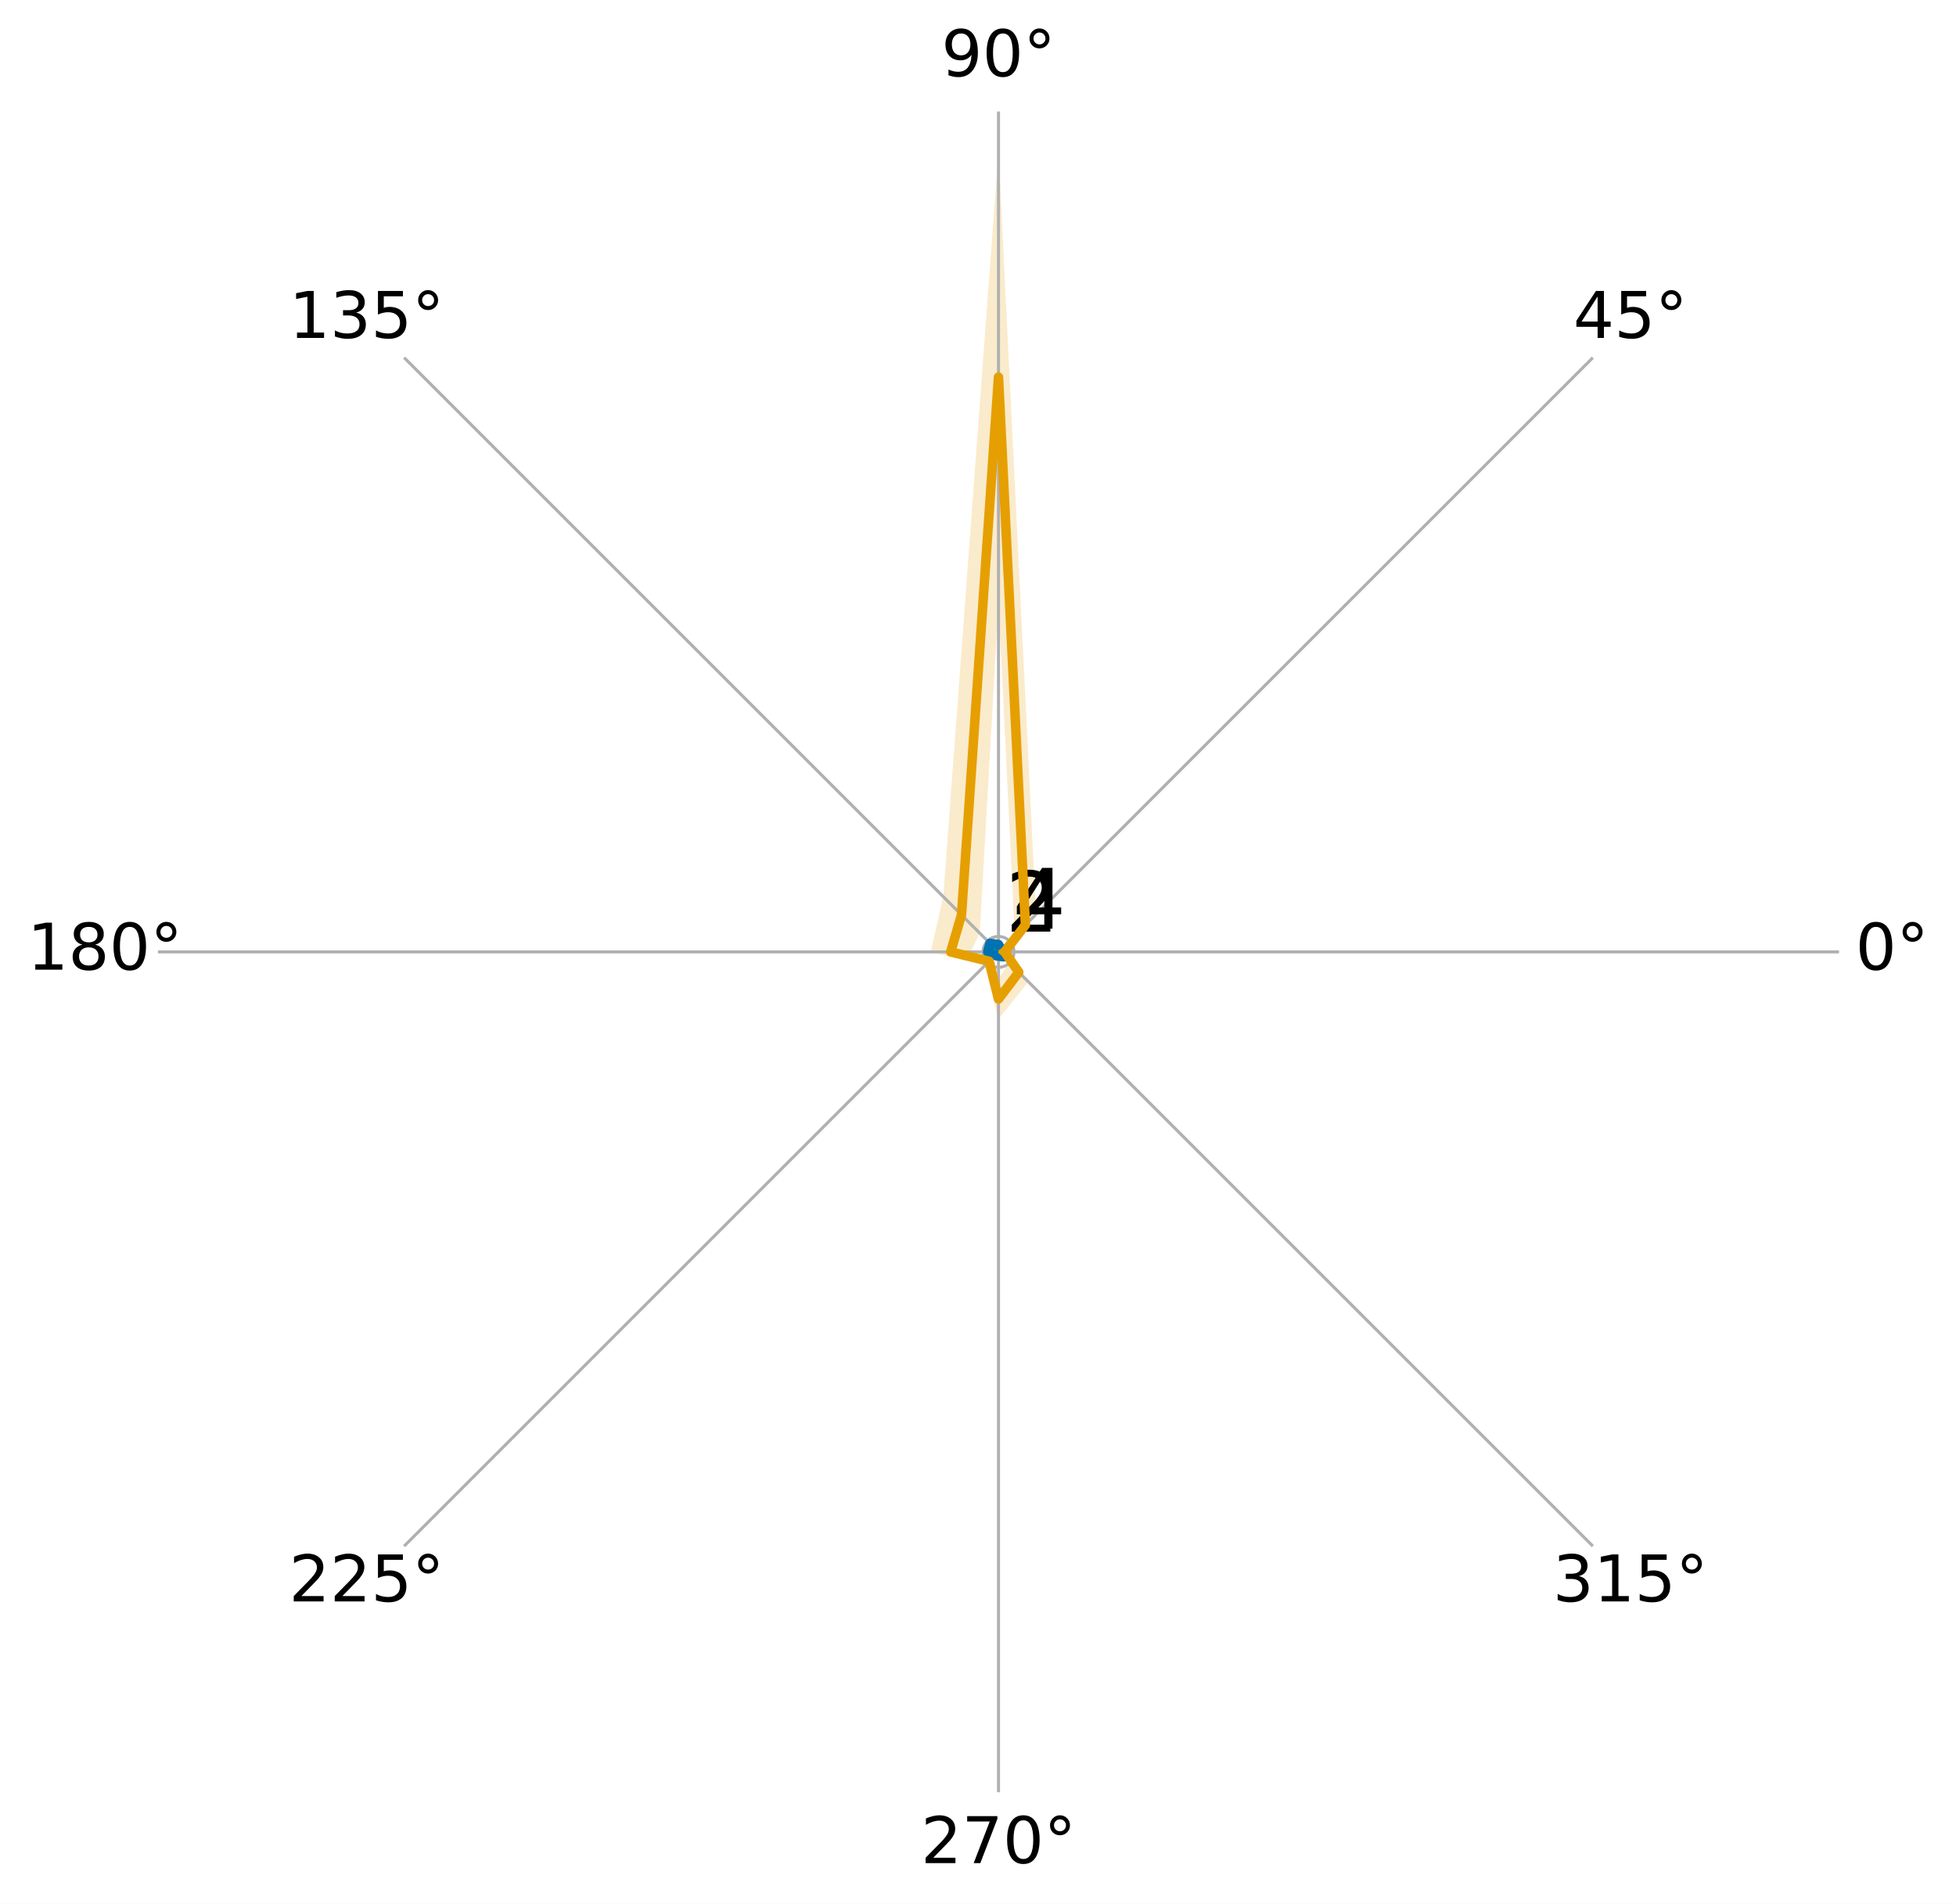
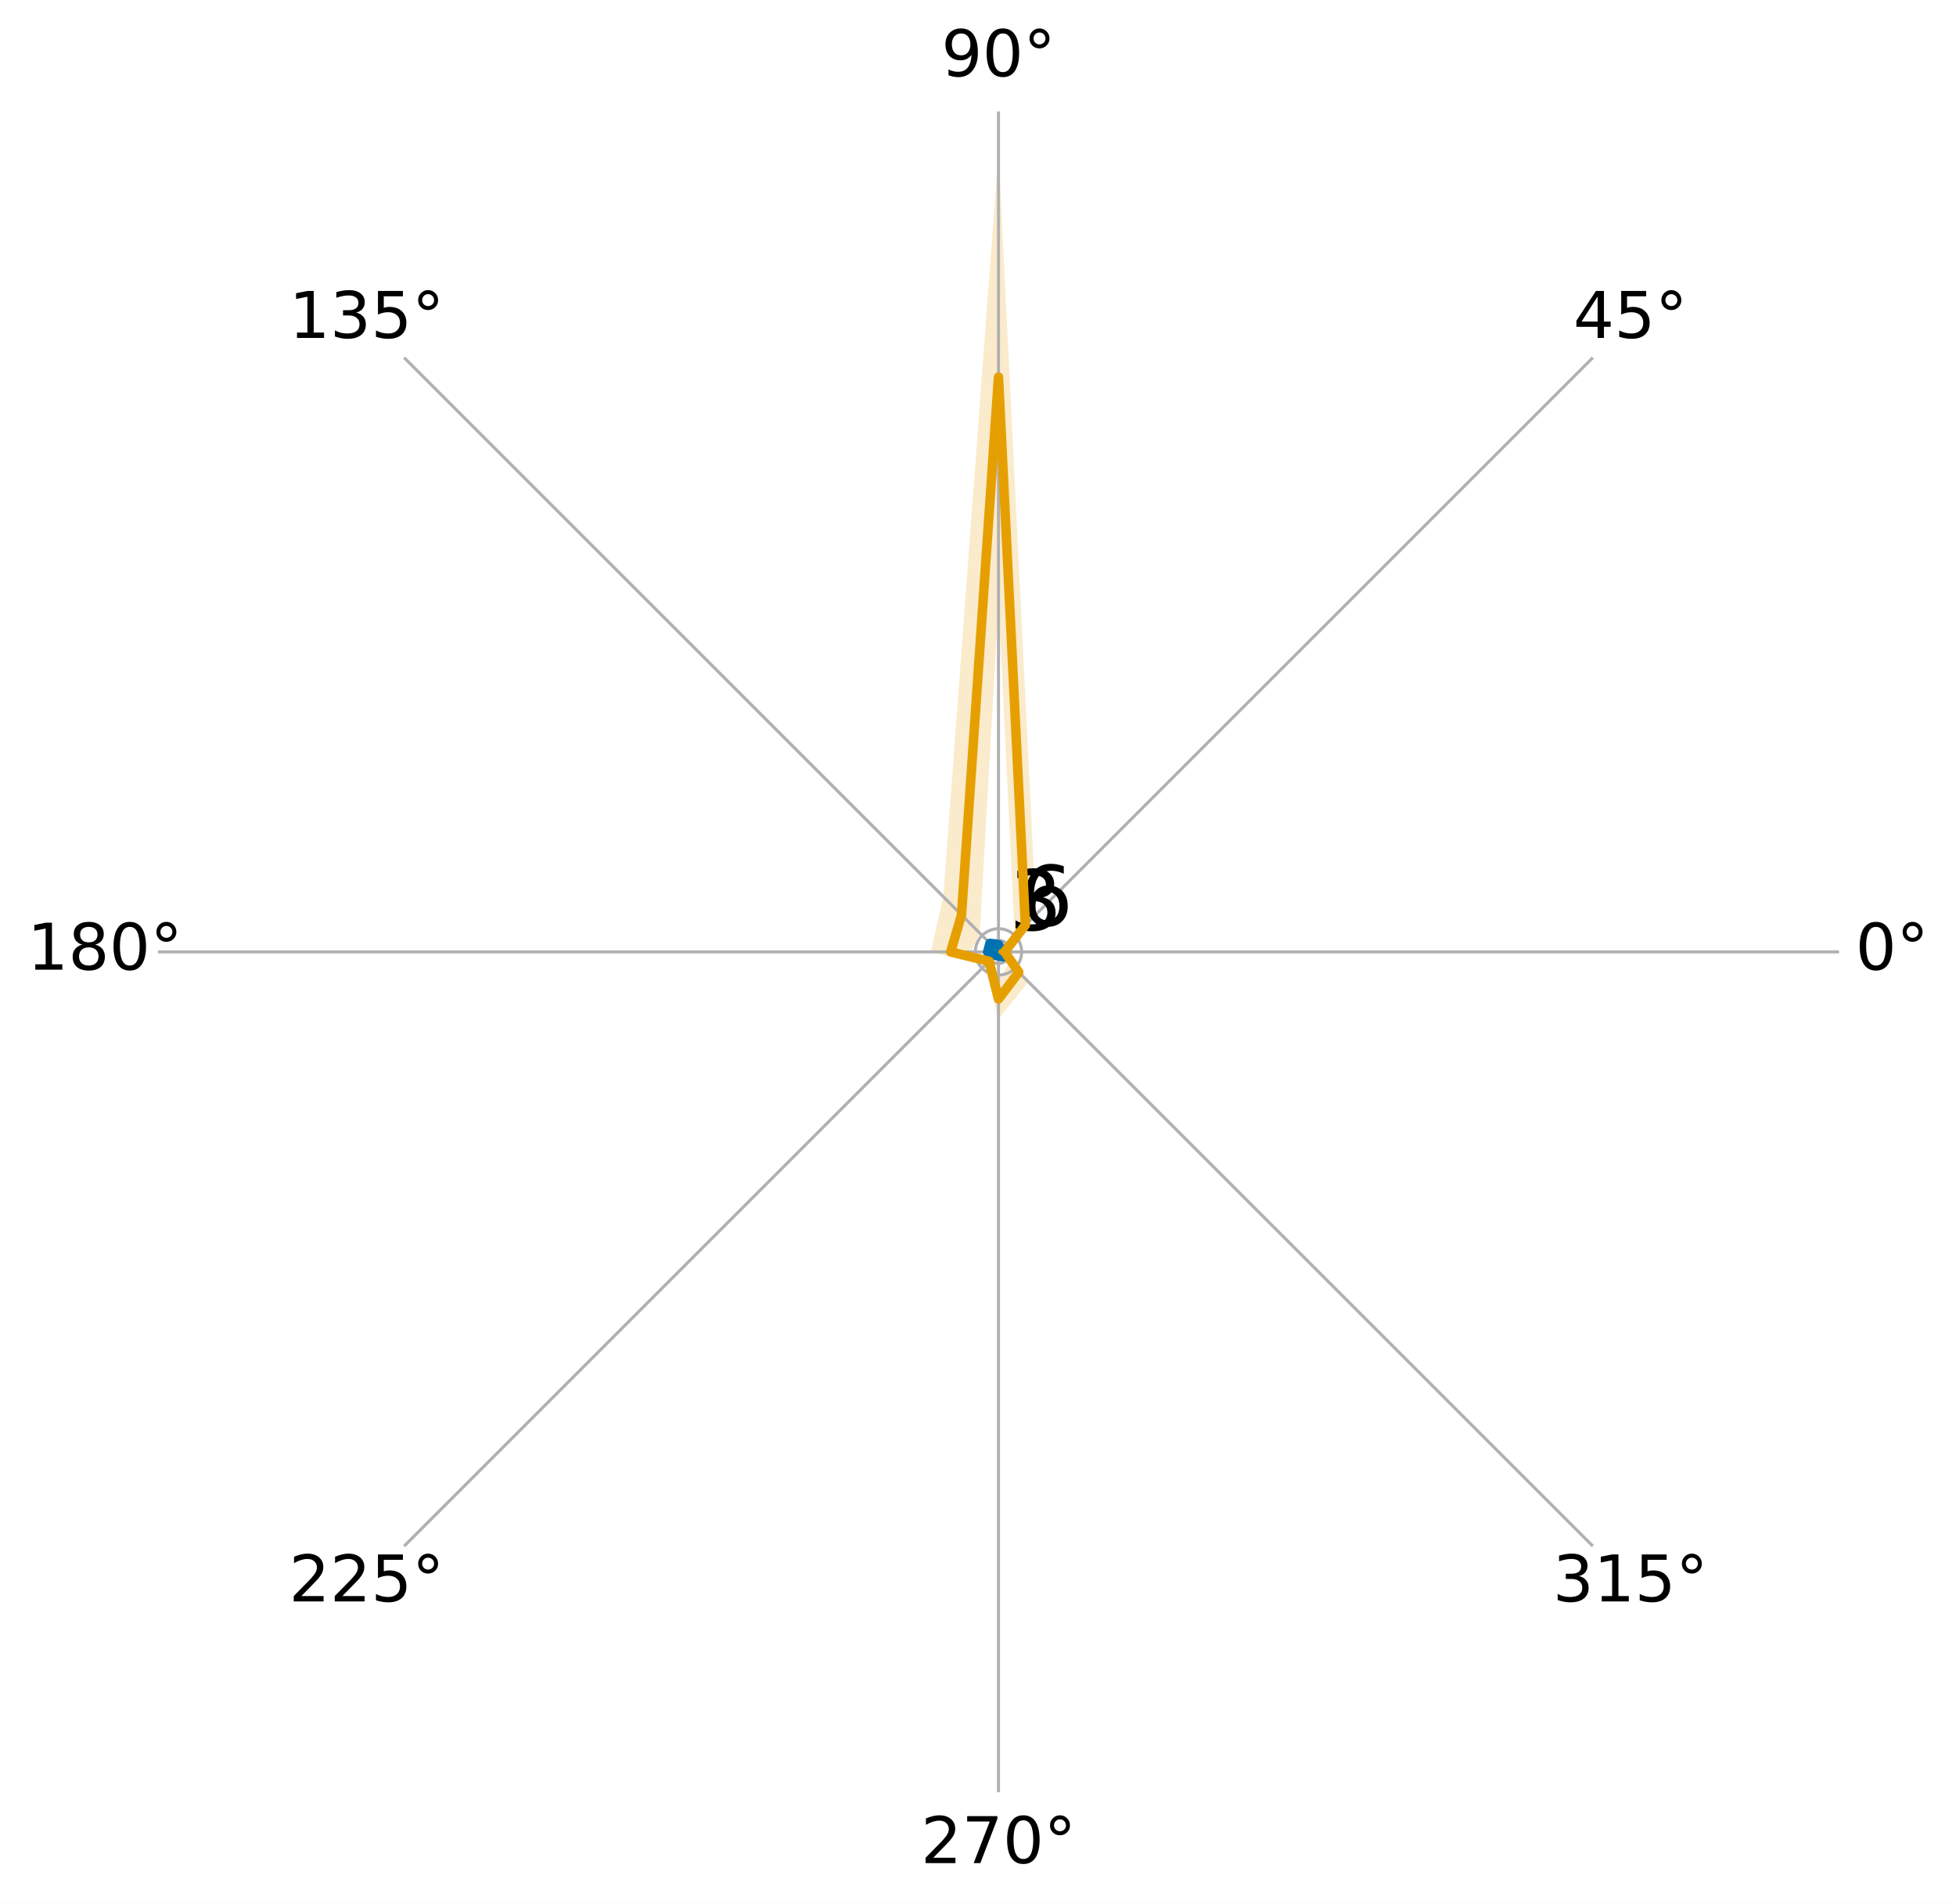
<svg xmlns="http://www.w3.org/2000/svg" xmlns:xlink="http://www.w3.org/1999/xlink" width="516.053pt" height="502.373pt" viewBox="0 0 516.053 502.373" version="1.1">
  <defs>
    <style type="text/css">*{stroke-linejoin: round; stroke-linecap: butt}</style>
  </defs>
  <g id="figure_1">
    <g id="patch_1">
      <path d="M 0 502.373  L 516.053 502.373  L 516.053 0  L 0 0  z " style="fill: #ffffff" />
    </g>
    <g id="axes_1">
      <g id="patch_2">
        <path d="M 485.194 251.186  C 485.194 222.065 479.458 193.227 468.314 166.323  C 457.17 139.418 440.834 114.97 420.242 94.378  C 399.651 73.787 375.203 57.451 348.298 46.307  C 321.394 35.163 292.556 29.426 263.434 29.426  C 234.313 29.426 205.475 35.163 178.57 46.307  C 151.666 57.451 127.218 73.787 106.626 94.378  C 86.035 114.97 69.699 139.418 58.555 166.323  C 47.411 193.227 41.674 222.065 41.674 251.186  C 41.674 280.308 47.411 309.146 58.555 336.05  C 69.699 362.955 86.035 387.403 106.626 407.994  C 127.218 428.586 151.666 444.922 178.57 456.066  C 205.475 467.21 234.313 472.946 263.434 472.946  C 292.556 472.946 321.394 467.21 348.298 456.066  C 375.203 444.922 399.651 428.586 420.242 407.994  C 440.834 387.403 457.17 362.955 468.314 336.05  C 479.458 309.146 485.194 280.308 485.194 251.186  M 263.434 251.186  C 263.434 251.186 263.434 251.186 263.434 251.186  C 263.434 251.186 263.434 251.186 263.434 251.186  C 263.434 251.186 263.434 251.186 263.434 251.186  C 263.434 251.186 263.434 251.186 263.434 251.186  C 263.434 251.186 263.434 251.186 263.434 251.186  C 263.434 251.186 263.434 251.186 263.434 251.186  C 263.434 251.186 263.434 251.186 263.434 251.186  C 263.434 251.186 263.434 251.186 263.434 251.186  C 263.434 251.186 263.434 251.186 263.434 251.186  C 263.434 251.186 263.434 251.186 263.434 251.186  C 263.434 251.186 263.434 251.186 263.434 251.186  C 263.434 251.186 263.434 251.186 263.434 251.186  C 263.434 251.186 263.434 251.186 263.434 251.186  C 263.434 251.186 263.434 251.186 263.434 251.186  C 263.434 251.186 263.434 251.186 263.434 251.186  C 263.434 251.186 263.434 251.186 263.434 251.186  z " style="fill: #ffffff" />
      </g>
-       <g id="PolyCollection_1">
+       <g id="FillBetweenPolyCollection_1">
        <defs>
-           <path id="m3b9389ac3f" d="M 265.133 -251.186  L 264.051 -251.186  L 263.554 -251.306  L 263.434 -251.95  L 262.328 -252.293  L 261.826 -251.186  L 263.045 -250.797  L 263.434 -250.658  L 264.222 -250.399  L 264.051 -251.186  L 265.133 -251.186  L 265.133 -251.186  L 264.909 -249.712  L 263.434 -249.815  L 262.238 -249.99  L 260.838 -251.186  L 261.462 -253.158  L 263.434 -253.116  L 264.318 -252.07  L 265.133 -251.186  z " />
+           <path id="me3f407e322" d="M 265.133 -251.186  L 264.051 -251.186  L 263.554 -251.306  L 263.434 -251.95  L 262.328 -252.293  L 261.826 -251.186  L 263.045 -250.797  L 263.434 -250.658  L 264.222 -250.399  L 264.051 -251.186  L 265.133 -251.186  L 265.133 -251.186  L 264.909 -249.712  L 263.434 -249.815  L 262.238 -249.99  L 260.838 -251.186  L 261.462 -253.158  L 263.434 -253.116  L 264.318 -252.07  L 265.133 -251.186  z " />
        </defs>
-         <g clip-path="url(#p87dc24495f)">
-           <use xlink:href="#m3b9389ac3f" x="0" y="502.373" style="fill: #009e73; fill-opacity: 0.2" />
-         </g>
-       </g>
-       <g id="PolyCollection_2">
+         <g clip-path="url(#ped9aae987c)">
+           <use xlink:href="#me3f407e322" x="0" y="502.373" style="fill: #009e73; fill-opacity: 0.2" />
+         </g>
+       </g>
+       <g id="FillBetweenPolyCollection_2">
        <defs>
-           <path id="mfb8e1f4b9a" d="M 265.165 -251.186  L 264.218 -251.186  L 263.729 -251.482  L 263.434 -252.482  L 261.671 -252.95  L 261.224 -251.186  L 262.957 -250.709  L 263.434 -250.632  L 264.425 -250.196  L 264.218 -251.186  L 265.165 -251.186  L 265.165 -251.186  L 265.056 -249.565  L 263.434 -249.545  L 262.111 -249.863  L 259.926 -251.186  L 260.679 -253.942  L 263.434 -253.778  L 264.476 -252.228  L 265.165 -251.186  z " />
+           <path id="m2cc8b99f6f" d="M 265.165 -251.186  L 264.218 -251.186  L 263.729 -251.482  L 263.434 -252.482  L 261.671 -252.95  L 261.224 -251.186  L 262.957 -250.709  L 263.434 -250.632  L 264.425 -250.196  L 264.218 -251.186  L 265.165 -251.186  L 265.165 -251.186  L 265.056 -249.565  L 263.434 -249.545  L 262.111 -249.863  L 259.926 -251.186  L 260.679 -253.942  L 263.434 -253.778  L 264.476 -252.228  L 265.165 -251.186  z " />
        </defs>
-         <g clip-path="url(#p87dc24495f)">
-           <use xlink:href="#mfb8e1f4b9a" x="0" y="502.373" style="fill: #0072b2; fill-opacity: 0.2" />
-         </g>
-       </g>
-       <g id="PolyCollection_3">
+         <g clip-path="url(#ped9aae987c)">
+           <use xlink:href="#m2cc8b99f6f" x="0" y="502.373" style="fill: #0072b2; fill-opacity: 0.2" />
+         </g>
+       </g>
+       <g id="FillBetweenPolyCollection_3">
        <defs>
-           <path id="m0ae0db2817" d="M 265.771 -251.186  L 264.345 -251.186  L 267.726 -255.478  L 263.434 -343.36  L 258.489 -256.132  L 256.068 -251.186  L 262.122 -249.874  L 263.434 -244.039  L 266.273 -248.348  L 264.345 -251.186  L 265.771 -251.186  L 265.771 -251.186  L 271.308 -243.313  L 263.434 -233.454  L 259.801 -247.553  L 245.564 -251.186  L 248.859 -265.762  L 263.434 -462.386  L 273.335 -261.087  L 265.771 -251.186  z " />
+           <path id="m64d289e28b" d="M 265.771 -251.186  L 264.345 -251.186  L 267.726 -255.478  L 263.434 -343.36  L 258.489 -256.132  L 256.068 -251.186  L 262.122 -249.874  L 263.434 -244.039  L 266.273 -248.348  L 264.345 -251.186  L 265.771 -251.186  L 265.771 -251.186  L 271.308 -243.313  L 263.434 -233.454  L 259.801 -247.553  L 245.564 -251.186  L 248.859 -265.762  L 263.434 -462.386  L 273.335 -261.087  L 265.771 -251.186  z " />
        </defs>
-         <g clip-path="url(#p87dc24495f)">
-           <use xlink:href="#m0ae0db2817" x="0" y="502.373" style="fill: #e69f00; fill-opacity: 0.2" />
+         <g clip-path="url(#ped9aae987c)">
+           <use xlink:href="#m64d289e28b" x="0" y="502.373" style="fill: #e69f00; fill-opacity: 0.2" />
        </g>
      </g>
      <g id="matplotlib.axis_1">
        <g id="xtick_1">
          <g id="line2d_1">
-             <path d="M 263.434 251.186  L 485.194 251.186  " clip-path="url(#p87dc24495f)" style="fill: none; stroke: #b0b0b0; stroke-width: 0.8; stroke-linecap: square" />
+             <path d="M 263.434 251.186  L 485.194 251.186  " clip-path="url(#ped9aae987c)" style="fill: none; stroke: #b0b0b0; stroke-width: 0.8; stroke-linecap: square" />
          </g>
          <g id="text_1">
            <g transform="translate(489.5362 255.8773) scale(0.17 -0.17)">
              <defs>
                <path id="DejaVuSans-30" d="M 2034 4250  Q 1547 4250 1301 3770  Q 1056 3291 1056 2328  Q 1056 1369 1301 889  Q 1547 409 2034 409  Q 2525 409 2770 889  Q 3016 1369 3016 2328  Q 3016 3291 2770 3770  Q 2525 4250 2034 4250  z M 2034 4750  Q 2819 4750 3233 4129  Q 3647 3509 3647 2328  Q 3647 1150 3233 529  Q 2819 -91 2034 -91  Q 1250 -91 836 529  Q 422 1150 422 2328  Q 422 3509 836 4129  Q 1250 4750 2034 4750  z " transform="scale(0.015625)" />
                <path id="DejaVuSans-b0" d="M 1600 4347  Q 1350 4347 1178 4173  Q 1006 4000 1006 3750  Q 1006 3503 1178 3333  Q 1350 3163 1600 3163  Q 1850 3163 2022 3333  Q 2194 3503 2194 3750  Q 2194 3997 2020 4172  Q 1847 4347 1600 4347  z M 1600 4750  Q 1800 4750 1984 4673  Q 2169 4597 2303 4453  Q 2447 4313 2519 4134  Q 2591 3956 2591 3750  Q 2591 3338 2302 3052  Q 2013 2766 1594 2766  Q 1172 2766 890 3047  Q 609 3328 609 3750  Q 609 4169 896 4459  Q 1184 4750 1600 4750  z " transform="scale(0.015625)" />
              </defs>
              <use xlink:href="#DejaVuSans-30" />
-               <use xlink:href="#DejaVuSans-b0" x="63.623" />
+               <use xlink:href="#DejaVuSans-b0" transform="translate(63.62305 0)" />
            </g>
          </g>
        </g>
        <g id="xtick_2">
          <g id="line2d_2">
-             <path d="M 263.434 251.186  L 420.242 94.378  " clip-path="url(#p87dc24495f)" style="fill: none; stroke: #b0b0b0; stroke-width: 0.8; stroke-linecap: square" />
+             <path d="M 263.434 251.186  L 420.242 94.378  " clip-path="url(#ped9aae987c)" style="fill: none; stroke: #b0b0b0; stroke-width: 0.8; stroke-linecap: square" />
          </g>
          <g id="text_2">
            <g transform="translate(415.0756 89.16985) scale(0.17 -0.17)">
              <defs>
                <path id="DejaVuSans-34" d="M 2419 4116  L 825 1625  L 2419 1625  L 2419 4116  z M 2253 4666  L 3047 4666  L 3047 1625  L 3713 1625  L 3713 1100  L 3047 1100  L 3047 0  L 2419 0  L 2419 1100  L 313 1100  L 313 1709  L 2253 4666  z " transform="scale(0.015625)" />
                <path id="DejaVuSans-35" d="M 691 4666  L 3169 4666  L 3169 4134  L 1269 4134  L 1269 2991  Q 1406 3038 1543 3061  Q 1681 3084 1819 3084  Q 2600 3084 3056 2656  Q 3513 2228 3513 1497  Q 3513 744 3044 326  Q 2575 -91 1722 -91  Q 1428 -91 1123 -41  Q 819 9 494 109  L 494 744  Q 775 591 1075 516  Q 1375 441 1709 441  Q 2250 441 2565 725  Q 2881 1009 2881 1497  Q 2881 1984 2565 2268  Q 2250 2553 1709 2553  Q 1456 2553 1204 2497  Q 953 2441 691 2322  L 691 4666  z " transform="scale(0.015625)" />
              </defs>
              <use xlink:href="#DejaVuSans-34" />
-               <use xlink:href="#DejaVuSans-35" x="63.623" />
-               <use xlink:href="#DejaVuSans-b0" x="127.246" />
+               <use xlink:href="#DejaVuSans-35" transform="translate(63.62305 0)" />
+               <use xlink:href="#DejaVuSans-b0" transform="translate(127.2461 0)" />
            </g>
          </g>
        </g>
        <g id="xtick_3">
          <g id="line2d_3">
-             <path d="M 263.434 251.186  L 263.434 29.426  " clip-path="url(#p87dc24495f)" style="fill: none; stroke: #b0b0b0; stroke-width: 0.8; stroke-linecap: square" />
+             <path d="M 263.434 251.186  L 263.434 29.426  " clip-path="url(#ped9aae987c)" style="fill: none; stroke: #b0b0b0; stroke-width: 0.8; stroke-linecap: square" />
          </g>
          <g id="text_3">
            <g transform="translate(248.3681 20.11734) scale(0.17 -0.17)">
              <defs>
                <path id="DejaVuSans-39" d="M 703 97  L 703 672  Q 941 559 1184 500  Q 1428 441 1663 441  Q 2288 441 2617 861  Q 2947 1281 2994 2138  Q 2813 1869 2534 1725  Q 2256 1581 1919 1581  Q 1219 1581 811 2004  Q 403 2428 403 3163  Q 403 3881 828 4315  Q 1253 4750 1959 4750  Q 2769 4750 3195 4129  Q 3622 3509 3622 2328  Q 3622 1225 3098 567  Q 2575 -91 1691 -91  Q 1453 -91 1209 -44  Q 966 3 703 97  z M 1959 2075  Q 2384 2075 2632 2365  Q 2881 2656 2881 3163  Q 2881 3666 2632 3958  Q 2384 4250 1959 4250  Q 1534 4250 1286 3958  Q 1038 3666 1038 3163  Q 1038 2656 1286 2365  Q 1534 2075 1959 2075  z " transform="scale(0.015625)" />
              </defs>
              <use xlink:href="#DejaVuSans-39" />
-               <use xlink:href="#DejaVuSans-30" x="63.623" />
-               <use xlink:href="#DejaVuSans-b0" x="127.246" />
+               <use xlink:href="#DejaVuSans-30" transform="translate(63.62305 0)" />
+               <use xlink:href="#DejaVuSans-b0" transform="translate(127.2461 0)" />
            </g>
          </g>
        </g>
        <g id="xtick_4">
          <g id="line2d_4">
-             <path d="M 263.434 251.186  L 106.626 94.378  " clip-path="url(#p87dc24495f)" style="fill: none; stroke: #b0b0b0; stroke-width: 0.8; stroke-linecap: square" />
+             <path d="M 263.434 251.186  L 106.626 94.378  " clip-path="url(#ped9aae987c)" style="fill: none; stroke: #b0b0b0; stroke-width: 0.8; stroke-linecap: square" />
          </g>
          <g id="text_4">
            <g transform="translate(76.2525 89.16985) scale(0.17 -0.17)">
              <defs>
                <path id="DejaVuSans-31" d="M 794 531  L 1825 531  L 1825 4091  L 703 3866  L 703 4441  L 1819 4666  L 2450 4666  L 2450 531  L 3481 531  L 3481 0  L 794 0  L 794 531  z " transform="scale(0.015625)" />
                <path id="DejaVuSans-33" d="M 2597 2516  Q 3050 2419 3304 2112  Q 3559 1806 3559 1356  Q 3559 666 3084 287  Q 2609 -91 1734 -91  Q 1441 -91 1130 -33  Q 819 25 488 141  L 488 750  Q 750 597 1062 519  Q 1375 441 1716 441  Q 2309 441 2620 675  Q 2931 909 2931 1356  Q 2931 1769 2642 2001  Q 2353 2234 1838 2234  L 1294 2234  L 1294 2753  L 1863 2753  Q 2328 2753 2575 2939  Q 2822 3125 2822 3475  Q 2822 3834 2567 4026  Q 2313 4219 1838 4219  Q 1578 4219 1281 4162  Q 984 4106 628 3988  L 628 4550  Q 988 4650 1302 4700  Q 1616 4750 1894 4750  Q 2613 4750 3031 4423  Q 3450 4097 3450 3541  Q 3450 3153 3228 2886  Q 3006 2619 2597 2516  z " transform="scale(0.015625)" />
              </defs>
              <use xlink:href="#DejaVuSans-31" />
-               <use xlink:href="#DejaVuSans-33" x="63.623" />
-               <use xlink:href="#DejaVuSans-35" x="127.246" />
-               <use xlink:href="#DejaVuSans-b0" x="190.869" />
+               <use xlink:href="#DejaVuSans-33" transform="translate(63.62305 0)" />
+               <use xlink:href="#DejaVuSans-35" transform="translate(127.2461 0)" />
+               <use xlink:href="#DejaVuSans-b0" transform="translate(190.8691 0)" />
            </g>
          </g>
        </g>
        <g id="xtick_5">
          <g id="line2d_5">
-             <path d="M 263.434 251.186  L 41.674 251.186  " clip-path="url(#p87dc24495f)" style="fill: none; stroke: #b0b0b0; stroke-width: 0.8; stroke-linecap: square" />
+             <path d="M 263.434 251.186  L 41.674 251.186  " clip-path="url(#ped9aae987c)" style="fill: none; stroke: #b0b0b0; stroke-width: 0.8; stroke-linecap: square" />
          </g>
          <g id="text_5">
            <g transform="translate(7.2 255.8773) scale(0.17 -0.17)">
              <defs>
                <path id="DejaVuSans-38" d="M 2034 2216  Q 1584 2216 1326 1975  Q 1069 1734 1069 1313  Q 1069 891 1326 650  Q 1584 409 2034 409  Q 2484 409 2743 651  Q 3003 894 3003 1313  Q 3003 1734 2745 1975  Q 2488 2216 2034 2216  z M 1403 2484  Q 997 2584 770 2862  Q 544 3141 544 3541  Q 544 4100 942 4425  Q 1341 4750 2034 4750  Q 2731 4750 3128 4425  Q 3525 4100 3525 3541  Q 3525 3141 3298 2862  Q 3072 2584 2669 2484  Q 3125 2378 3379 2068  Q 3634 1759 3634 1313  Q 3634 634 3220 271  Q 2806 -91 2034 -91  Q 1263 -91 848 271  Q 434 634 434 1313  Q 434 1759 690 2068  Q 947 2378 1403 2484  z M 1172 3481  Q 1172 3119 1398 2916  Q 1625 2713 2034 2713  Q 2441 2713 2670 2916  Q 2900 3119 2900 3481  Q 2900 3844 2670 4047  Q 2441 4250 2034 4250  Q 1625 4250 1398 4047  Q 1172 3844 1172 3481  z " transform="scale(0.015625)" />
              </defs>
              <use xlink:href="#DejaVuSans-31" />
-               <use xlink:href="#DejaVuSans-38" x="63.623" />
-               <use xlink:href="#DejaVuSans-30" x="127.246" />
-               <use xlink:href="#DejaVuSans-b0" x="190.869" />
+               <use xlink:href="#DejaVuSans-38" transform="translate(63.62305 0)" />
+               <use xlink:href="#DejaVuSans-30" transform="translate(127.2461 0)" />
+               <use xlink:href="#DejaVuSans-b0" transform="translate(190.8691 0)" />
            </g>
          </g>
        </g>
        <g id="xtick_6">
          <g id="line2d_6">
-             <path d="M 263.434 251.186  L 106.626 407.994  " clip-path="url(#p87dc24495f)" style="fill: none; stroke: #b0b0b0; stroke-width: 0.8; stroke-linecap: square" />
+             <path d="M 263.434 251.186  L 106.626 407.994  " clip-path="url(#ped9aae987c)" style="fill: none; stroke: #b0b0b0; stroke-width: 0.8; stroke-linecap: square" />
          </g>
          <g id="text_6">
            <g transform="translate(76.2525 422.5848) scale(0.17 -0.17)">
              <defs>
                <path id="DejaVuSans-32" d="M 1228 531  L 3431 531  L 3431 0  L 469 0  L 469 531  Q 828 903 1448 1529  Q 2069 2156 2228 2338  Q 2531 2678 2651 2914  Q 2772 3150 2772 3378  Q 2772 3750 2511 3984  Q 2250 4219 1831 4219  Q 1534 4219 1204 4116  Q 875 4013 500 3803  L 500 4441  Q 881 4594 1212 4672  Q 1544 4750 1819 4750  Q 2544 4750 2975 4387  Q 3406 4025 3406 3419  Q 3406 3131 3298 2873  Q 3191 2616 2906 2266  Q 2828 2175 2409 1742  Q 1991 1309 1228 531  z " transform="scale(0.015625)" />
              </defs>
              <use xlink:href="#DejaVuSans-32" />
-               <use xlink:href="#DejaVuSans-32" x="63.623" />
-               <use xlink:href="#DejaVuSans-35" x="127.246" />
-               <use xlink:href="#DejaVuSans-b0" x="190.869" />
+               <use xlink:href="#DejaVuSans-32" transform="translate(63.62305 0)" />
+               <use xlink:href="#DejaVuSans-35" transform="translate(127.2461 0)" />
+               <use xlink:href="#DejaVuSans-b0" transform="translate(190.8691 0)" />
            </g>
          </g>
        </g>
        <g id="xtick_7">
          <g id="line2d_7">
-             <path d="M 263.434 251.186  L 263.434 472.946  " clip-path="url(#p87dc24495f)" style="fill: none; stroke: #b0b0b0; stroke-width: 0.8; stroke-linecap: square" />
+             <path d="M 263.434 251.186  L 263.434 472.946  " clip-path="url(#ped9aae987c)" style="fill: none; stroke: #b0b0b0; stroke-width: 0.8; stroke-linecap: square" />
          </g>
          <g id="text_7">
            <g transform="translate(242.96 491.6373) scale(0.17 -0.17)">
              <defs>
                <path id="DejaVuSans-37" d="M 525 4666  L 3525 4666  L 3525 4397  L 1831 0  L 1172 0  L 2766 4134  L 525 4134  L 525 4666  z " transform="scale(0.015625)" />
              </defs>
              <use xlink:href="#DejaVuSans-32" />
-               <use xlink:href="#DejaVuSans-37" x="63.623" />
-               <use xlink:href="#DejaVuSans-30" x="127.246" />
-               <use xlink:href="#DejaVuSans-b0" x="190.869" />
+               <use xlink:href="#DejaVuSans-37" transform="translate(63.62305 0)" />
+               <use xlink:href="#DejaVuSans-30" transform="translate(127.2461 0)" />
+               <use xlink:href="#DejaVuSans-b0" transform="translate(190.8691 0)" />
            </g>
          </g>
        </g>
        <g id="xtick_8">
          <g id="line2d_8">
-             <path d="M 263.434 251.186  L 420.242 407.994  " clip-path="url(#p87dc24495f)" style="fill: none; stroke: #b0b0b0; stroke-width: 0.8; stroke-linecap: square" />
+             <path d="M 263.434 251.186  L 420.242 407.994  " clip-path="url(#ped9aae987c)" style="fill: none; stroke: #b0b0b0; stroke-width: 0.8; stroke-linecap: square" />
          </g>
          <g id="text_8">
            <g transform="translate(409.6675 422.5848) scale(0.17 -0.17)">
              <use xlink:href="#DejaVuSans-33" />
-               <use xlink:href="#DejaVuSans-31" x="63.623" />
-               <use xlink:href="#DejaVuSans-35" x="127.246" />
-               <use xlink:href="#DejaVuSans-b0" x="190.869" />
+               <use xlink:href="#DejaVuSans-31" transform="translate(63.62305 0)" />
+               <use xlink:href="#DejaVuSans-35" transform="translate(127.2461 0)" />
+               <use xlink:href="#DejaVuSans-b0" transform="translate(190.8691 0)" />
            </g>
          </g>
        </g>
      </g>
      <g id="matplotlib.axis_2">
        <g id="ytick_1">
          <g id="line2d_9">
-             <path d="M 265.473 251.186  C 265.473 250.919 265.42 250.654 265.317 250.406  C 265.215 250.159 265.065 249.934 264.876 249.745  C 264.686 249.556 264.462 249.406 264.214 249.303  C 263.967 249.201 263.702 249.148 263.434 249.148  C 263.167 249.148 262.902 249.201 262.654 249.303  C 262.407 249.406 262.182 249.556 261.993 249.745  C 261.804 249.934 261.654 250.159 261.551 250.406  C 261.449 250.654 261.396 250.919 261.396 251.186  C 261.396 251.454 261.449 251.719 261.551 251.966  C 261.654 252.214 261.804 252.438 261.993 252.628  C 262.182 252.817 262.407 252.967 262.654 253.069  C 262.902 253.172 263.167 253.225 263.434 253.225  C 263.702 253.225 263.967 253.172 264.214 253.069  C 264.462 252.967 264.686 252.817 264.876 252.628  C 265.065 252.438 265.215 252.214 265.317 251.966  C 265.42 251.719 265.473 251.454 265.473 251.186  " clip-path="url(#p87dc24495f)" style="fill: none; stroke: #b0b0b0; stroke-width: 0.8; stroke-linecap: square" />
+             <path d="M 266.492 251.186  C 266.492 250.785 266.413 250.387 266.259 250.016  C 266.105 249.646 265.88 249.308 265.596 249.025  C 265.312 248.741 264.975 248.515 264.604 248.362  C 264.233 248.208 263.836 248.129 263.434 248.129  C 263.033 248.129 262.635 248.208 262.264 248.362  C 261.893 248.515 261.556 248.741 261.273 249.025  C 260.989 249.308 260.763 249.646 260.61 250.016  C 260.456 250.387 260.377 250.785 260.377 251.186  C 260.377 251.588 260.456 251.985 260.61 252.356  C 260.763 252.727 260.989 253.064 261.273 253.348  C 261.556 253.632 261.893 253.857 262.264 254.011  C 262.635 254.165 263.033 254.244 263.434 254.244  C 263.836 254.244 264.233 254.165 264.604 254.011  C 264.975 253.857 265.312 253.632 265.596 253.348  C 265.88 253.064 266.105 252.727 266.259 252.356  C 266.413 251.985 266.492 251.588 266.492 251.186  " clip-path="url(#ped9aae987c)" style="fill: none; stroke: #b0b0b0; stroke-width: 0.8; stroke-linecap: square" />
          </g>
          <g id="text_9">
-             <g transform="translate(265.3174 245.8311) scale(0.22 -0.22)">
-               <use xlink:href="#DejaVuSans-32" />
+             <g transform="translate(266.2589 245.4411) scale(0.22 -0.22)">
+               <use xlink:href="#DejaVuSans-33" />
            </g>
          </g>
        </g>
        <g id="ytick_2">
          <g id="line2d_10">
-             <path d="M 267.511 251.186  C 267.511 250.651 267.405 250.121 267.2 249.626  C 266.996 249.132 266.695 248.682 266.317 248.304  C 265.938 247.925 265.489 247.625 264.994 247.42  C 264.5 247.215 263.97 247.11 263.434 247.11  C 262.899 247.11 262.369 247.215 261.874 247.42  C 261.38 247.625 260.93 247.925 260.552 248.304  C 260.173 248.682 259.873 249.132 259.668 249.626  C 259.463 250.121 259.358 250.651 259.358 251.186  C 259.358 251.722 259.463 252.252 259.668 252.746  C 259.873 253.241 260.173 253.69 260.552 254.069  C 260.93 254.447 261.38 254.748 261.874 254.952  C 262.369 255.157 262.899 255.263 263.434 255.263  C 263.97 255.263 264.5 255.157 264.994 254.952  C 265.489 254.748 265.938 254.447 266.317 254.069  C 266.695 253.69 266.996 253.241 267.2 252.746  C 267.405 252.252 267.511 251.722 267.511 251.186  " clip-path="url(#p87dc24495f)" style="fill: none; stroke: #b0b0b0; stroke-width: 0.8; stroke-linecap: square" />
+             <path d="M 269.549 251.186  C 269.549 250.383 269.391 249.588 269.084 248.846  C 268.776 248.105 268.326 247.431 267.758 246.863  C 267.19 246.295 266.516 245.845 265.774 245.537  C 265.032 245.23 264.237 245.072 263.434 245.072  C 262.631 245.072 261.836 245.23 261.094 245.537  C 260.353 245.845 259.678 246.295 259.111 246.863  C 258.543 247.431 258.093 248.105 257.785 248.846  C 257.478 249.588 257.32 250.383 257.32 251.186  C 257.32 251.989 257.478 252.785 257.785 253.526  C 258.093 254.268 258.543 254.942 259.111 255.51  C 259.678 256.078 260.353 256.528 261.094 256.836  C 261.836 257.143 262.631 257.301 263.434 257.301  C 264.237 257.301 265.032 257.143 265.774 256.836  C 266.516 256.528 267.19 256.078 267.758 255.51  C 268.326 254.942 268.776 254.268 269.084 253.526  C 269.391 252.785 269.549 251.989 269.549 251.186  " clip-path="url(#ped9aae987c)" style="fill: none; stroke: #b0b0b0; stroke-width: 0.8; stroke-linecap: square" />
          </g>
          <g id="text_10">
-             <g transform="translate(267.2005 245.0511) scale(0.22 -0.22)">
-               <use xlink:href="#DejaVuSans-34" />
+             <g transform="translate(269.0835 244.2711) scale(0.22 -0.22)">
+               <defs>
+                 <path id="DejaVuSans-36" d="M 2113 2584  Q 1688 2584 1439 2293  Q 1191 2003 1191 1497  Q 1191 994 1439 701  Q 1688 409 2113 409  Q 2538 409 2786 701  Q 3034 994 3034 1497  Q 3034 2003 2786 2293  Q 2538 2584 2113 2584  z M 3366 4563  L 3366 3988  Q 3128 4100 2886 4159  Q 2644 4219 2406 4219  Q 1781 4219 1451 3797  Q 1122 3375 1075 2522  Q 1259 2794 1537 2939  Q 1816 3084 2150 3084  Q 2853 3084 3261 2657  Q 3669 2231 3669 1497  Q 3669 778 3244 343  Q 2819 -91 2113 -91  Q 1303 -91 875 529  Q 447 1150 447 2328  Q 447 3434 972 4092  Q 1497 4750 2381 4750  Q 2619 4750 2861 4703  Q 3103 4656 3366 4563  z " transform="scale(0.015625)" />
+               </defs>
+               <use xlink:href="#DejaVuSans-36" />
            </g>
          </g>
        </g>
      </g>
      <g id="line2d_11">
-         <path d="M 264.592 251.186  L 263.936 250.685  L 263.434 249.84  L 261.895 249.647  L 261.332 251.186  L 262.641 251.979  L 263.434 252.136  L 264.565 252.317  L 264.592 251.186  " clip-path="url(#p87dc24495f)" style="fill: none; stroke: #009e73; stroke-width: 2.5; stroke-linecap: square" />
+         <path d="M 264.592 251.186  L 263.936 250.685  L 263.434 249.84  L 261.895 249.647  L 261.332 251.186  L 262.641 251.979  L 263.434 252.136  L 264.565 252.317  L 264.592 251.186  " clip-path="url(#ped9aae987c)" style="fill: none; stroke: #009e73; stroke-width: 2.5; stroke-linecap: square" />
      </g>
      <g id="line2d_12">
-         <path d="M 264.691 251.186  L 264.103 250.518  L 263.434 249.243  L 261.175 248.927  L 260.575 251.186  L 262.534 252.087  L 263.434 252.284  L 264.741 252.493  L 264.691 251.186  " clip-path="url(#p87dc24495f)" style="fill: none; stroke: #0072b2; stroke-width: 2.5; stroke-linecap: square" />
+         <path d="M 264.691 251.186  L 264.103 250.518  L 263.434 249.243  L 261.175 248.927  L 260.575 251.186  L 262.534 252.087  L 263.434 252.284  L 264.741 252.493  L 264.691 251.186  " clip-path="url(#ped9aae987c)" style="fill: none; stroke: #0072b2; stroke-width: 2.5; stroke-linecap: square" />
      </g>
      <g id="line2d_13">
-         <path d="M 265.058 251.186  L 270.531 244.09  L 263.434 99.499  L 253.674 241.426  L 250.816 251.186  L 260.961 253.659  L 263.434 263.627  L 268.79 256.542  L 265.058 251.186  " clip-path="url(#p87dc24495f)" style="fill: none; stroke: #e69f00; stroke-width: 2.5; stroke-linecap: square" />
+         <path d="M 265.058 251.186  L 270.531 244.09  L 263.434 99.499  L 253.674 241.426  L 250.816 251.186  L 260.961 253.659  L 263.434 263.627  L 268.79 256.542  L 265.058 251.186  " clip-path="url(#ped9aae987c)" style="fill: none; stroke: #e69f00; stroke-width: 2.5; stroke-linecap: square" />
      </g>
    </g>
  </g>
  <defs>
-     <clipPath id="p87dc24495f">
+     <clipPath id="ped9aae987c">
      <path d="M 485.194 251.186  C 485.194 222.065 479.458 193.227 468.314 166.323  C 457.17 139.418 440.834 114.97 420.242 94.378  C 399.651 73.787 375.203 57.451 348.298 46.307  C 321.394 35.163 292.556 29.426 263.434 29.426  C 234.313 29.426 205.475 35.163 178.57 46.307  C 151.666 57.451 127.218 73.787 106.626 94.378  C 86.035 114.97 69.699 139.418 58.555 166.323  C 47.411 193.227 41.674 222.065 41.674 251.186  C 41.674 280.308 47.411 309.146 58.555 336.05  C 69.699 362.955 86.035 387.403 106.626 407.994  C 127.218 428.586 151.666 444.922 178.57 456.066  C 205.475 467.21 234.313 472.946 263.434 472.946  C 292.556 472.946 321.394 467.21 348.298 456.066  C 375.203 444.922 399.651 428.586 420.242 407.994  C 440.834 387.403 457.17 362.955 468.314 336.05  C 479.458 309.146 485.194 280.308 485.194 251.186  M 263.434 251.186  C 263.434 251.186 263.434 251.186 263.434 251.186  C 263.434 251.186 263.434 251.186 263.434 251.186  C 263.434 251.186 263.434 251.186 263.434 251.186  C 263.434 251.186 263.434 251.186 263.434 251.186  C 263.434 251.186 263.434 251.186 263.434 251.186  C 263.434 251.186 263.434 251.186 263.434 251.186  C 263.434 251.186 263.434 251.186 263.434 251.186  C 263.434 251.186 263.434 251.186 263.434 251.186  C 263.434 251.186 263.434 251.186 263.434 251.186  C 263.434 251.186 263.434 251.186 263.434 251.186  C 263.434 251.186 263.434 251.186 263.434 251.186  C 263.434 251.186 263.434 251.186 263.434 251.186  C 263.434 251.186 263.434 251.186 263.434 251.186  C 263.434 251.186 263.434 251.186 263.434 251.186  C 263.434 251.186 263.434 251.186 263.434 251.186  C 263.434 251.186 263.434 251.186 263.434 251.186  z " />
    </clipPath>
  </defs>
</svg>
